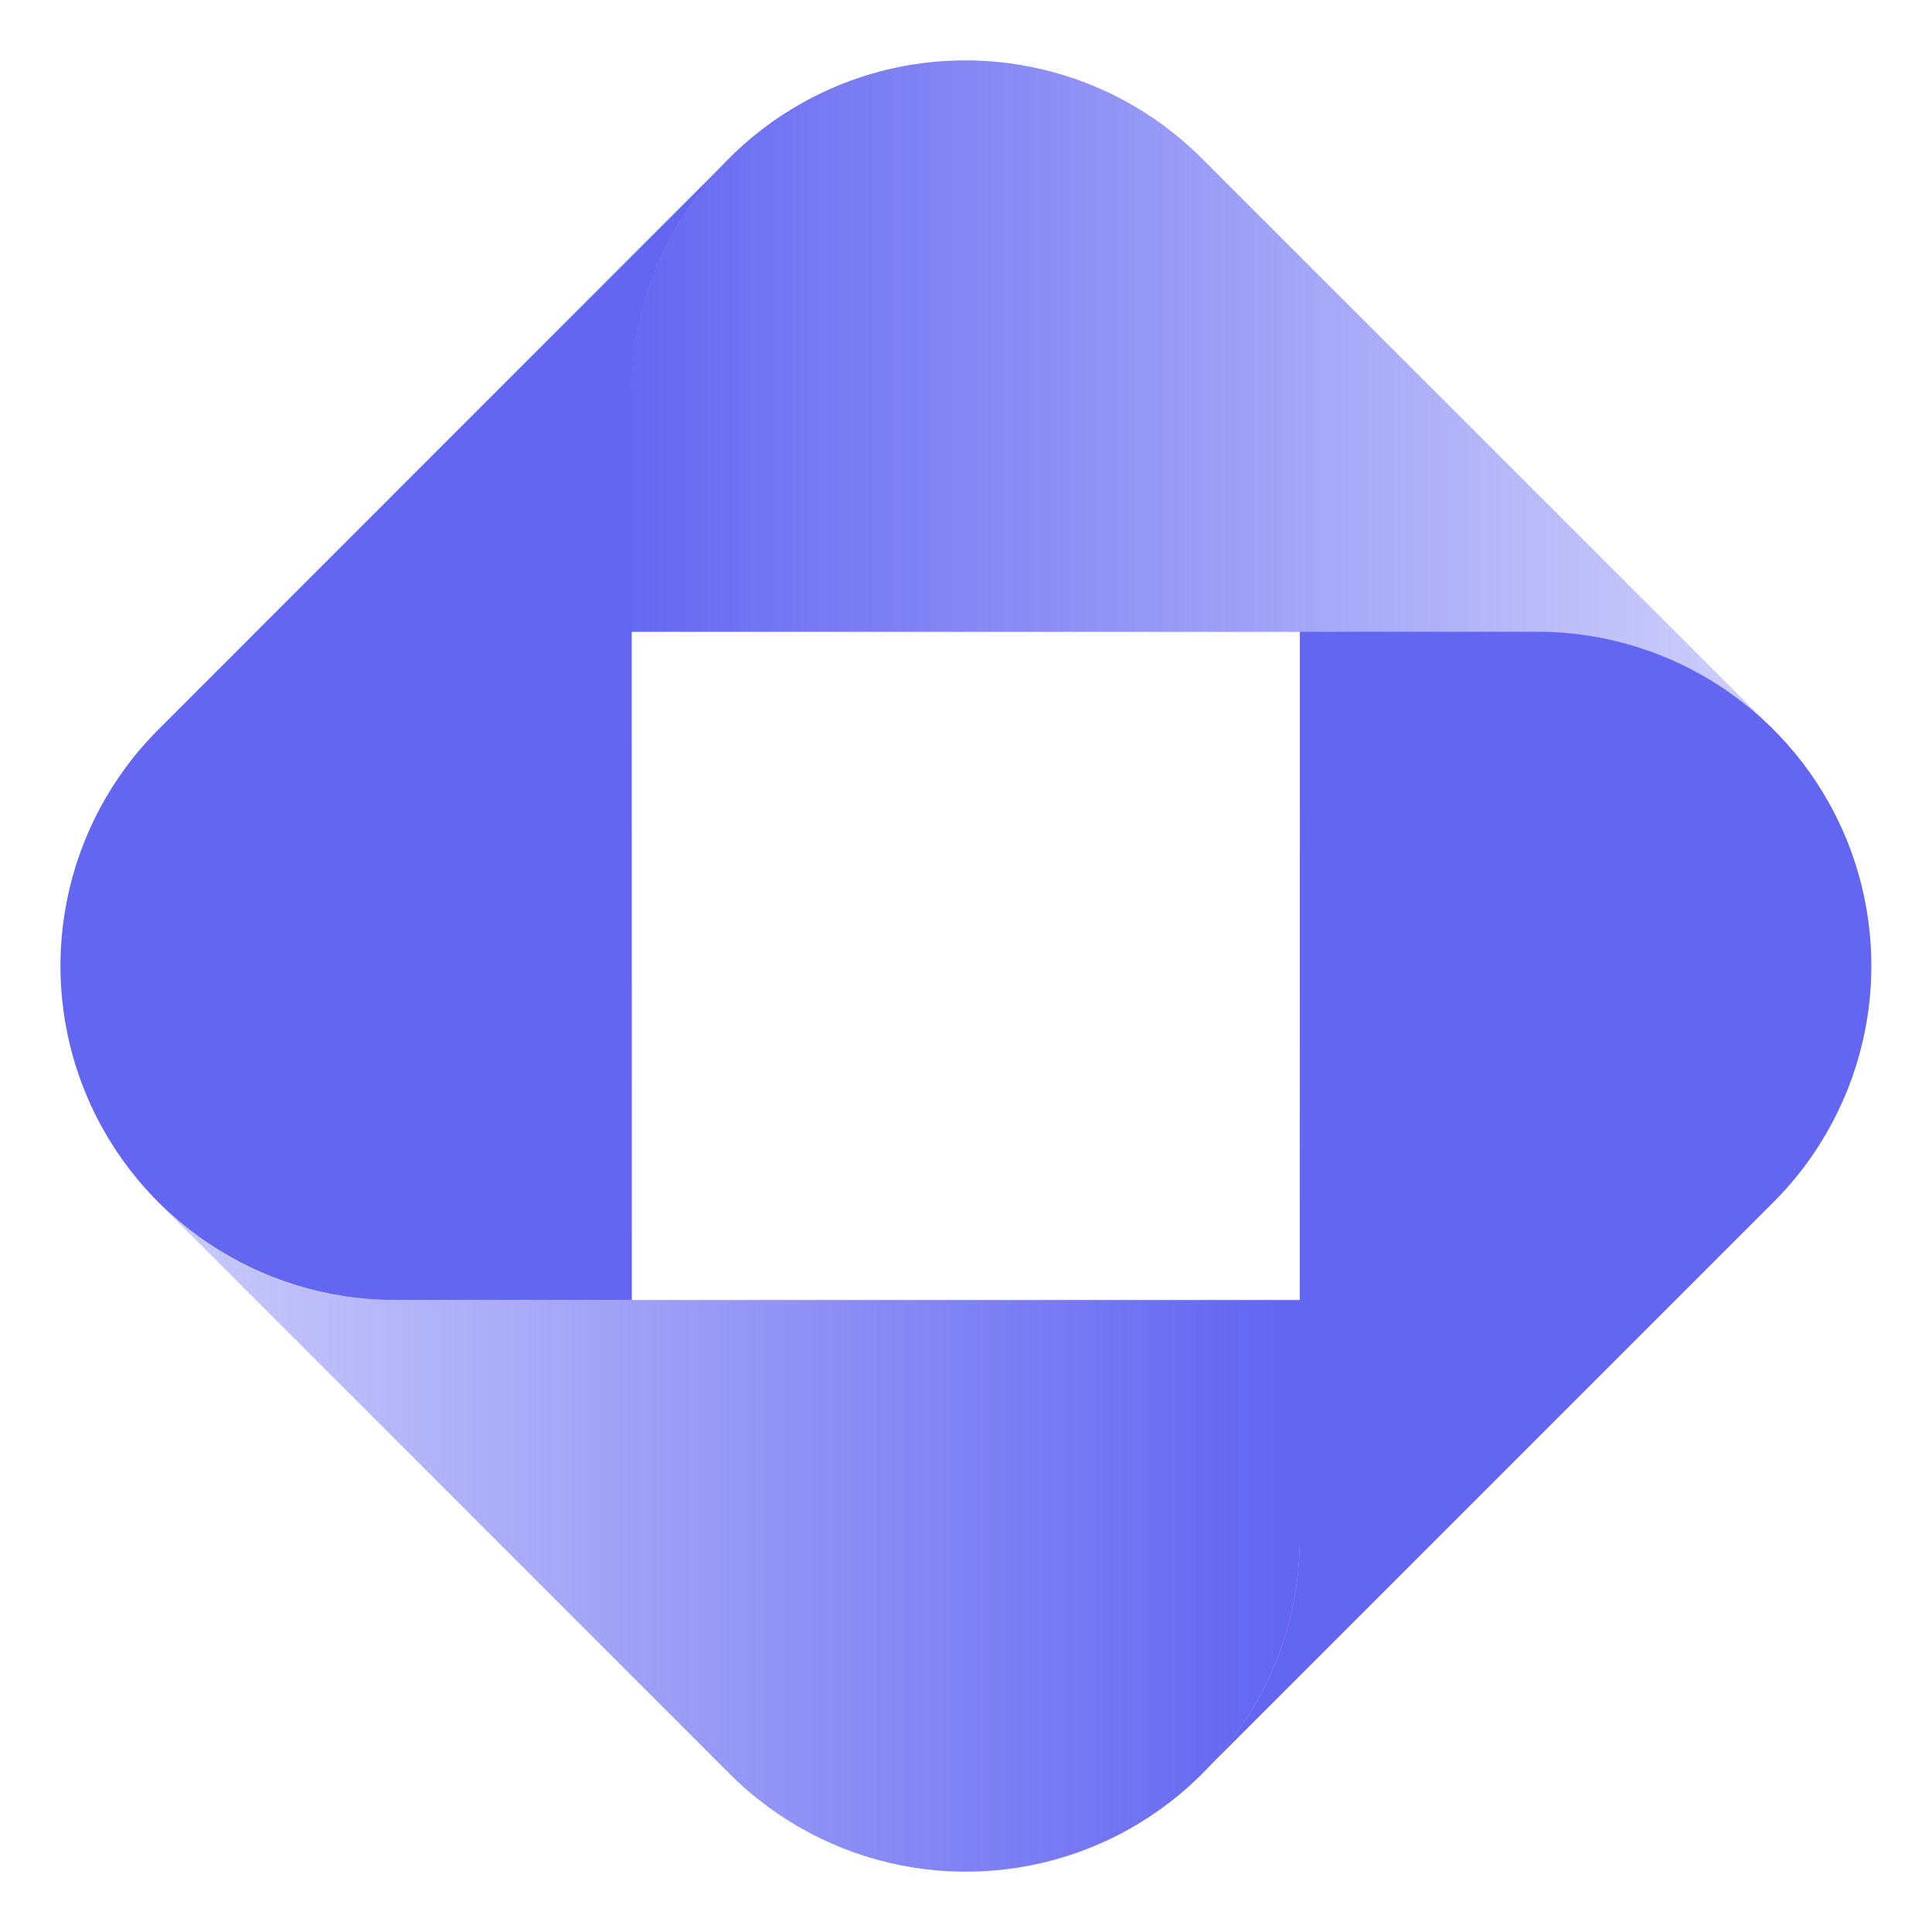
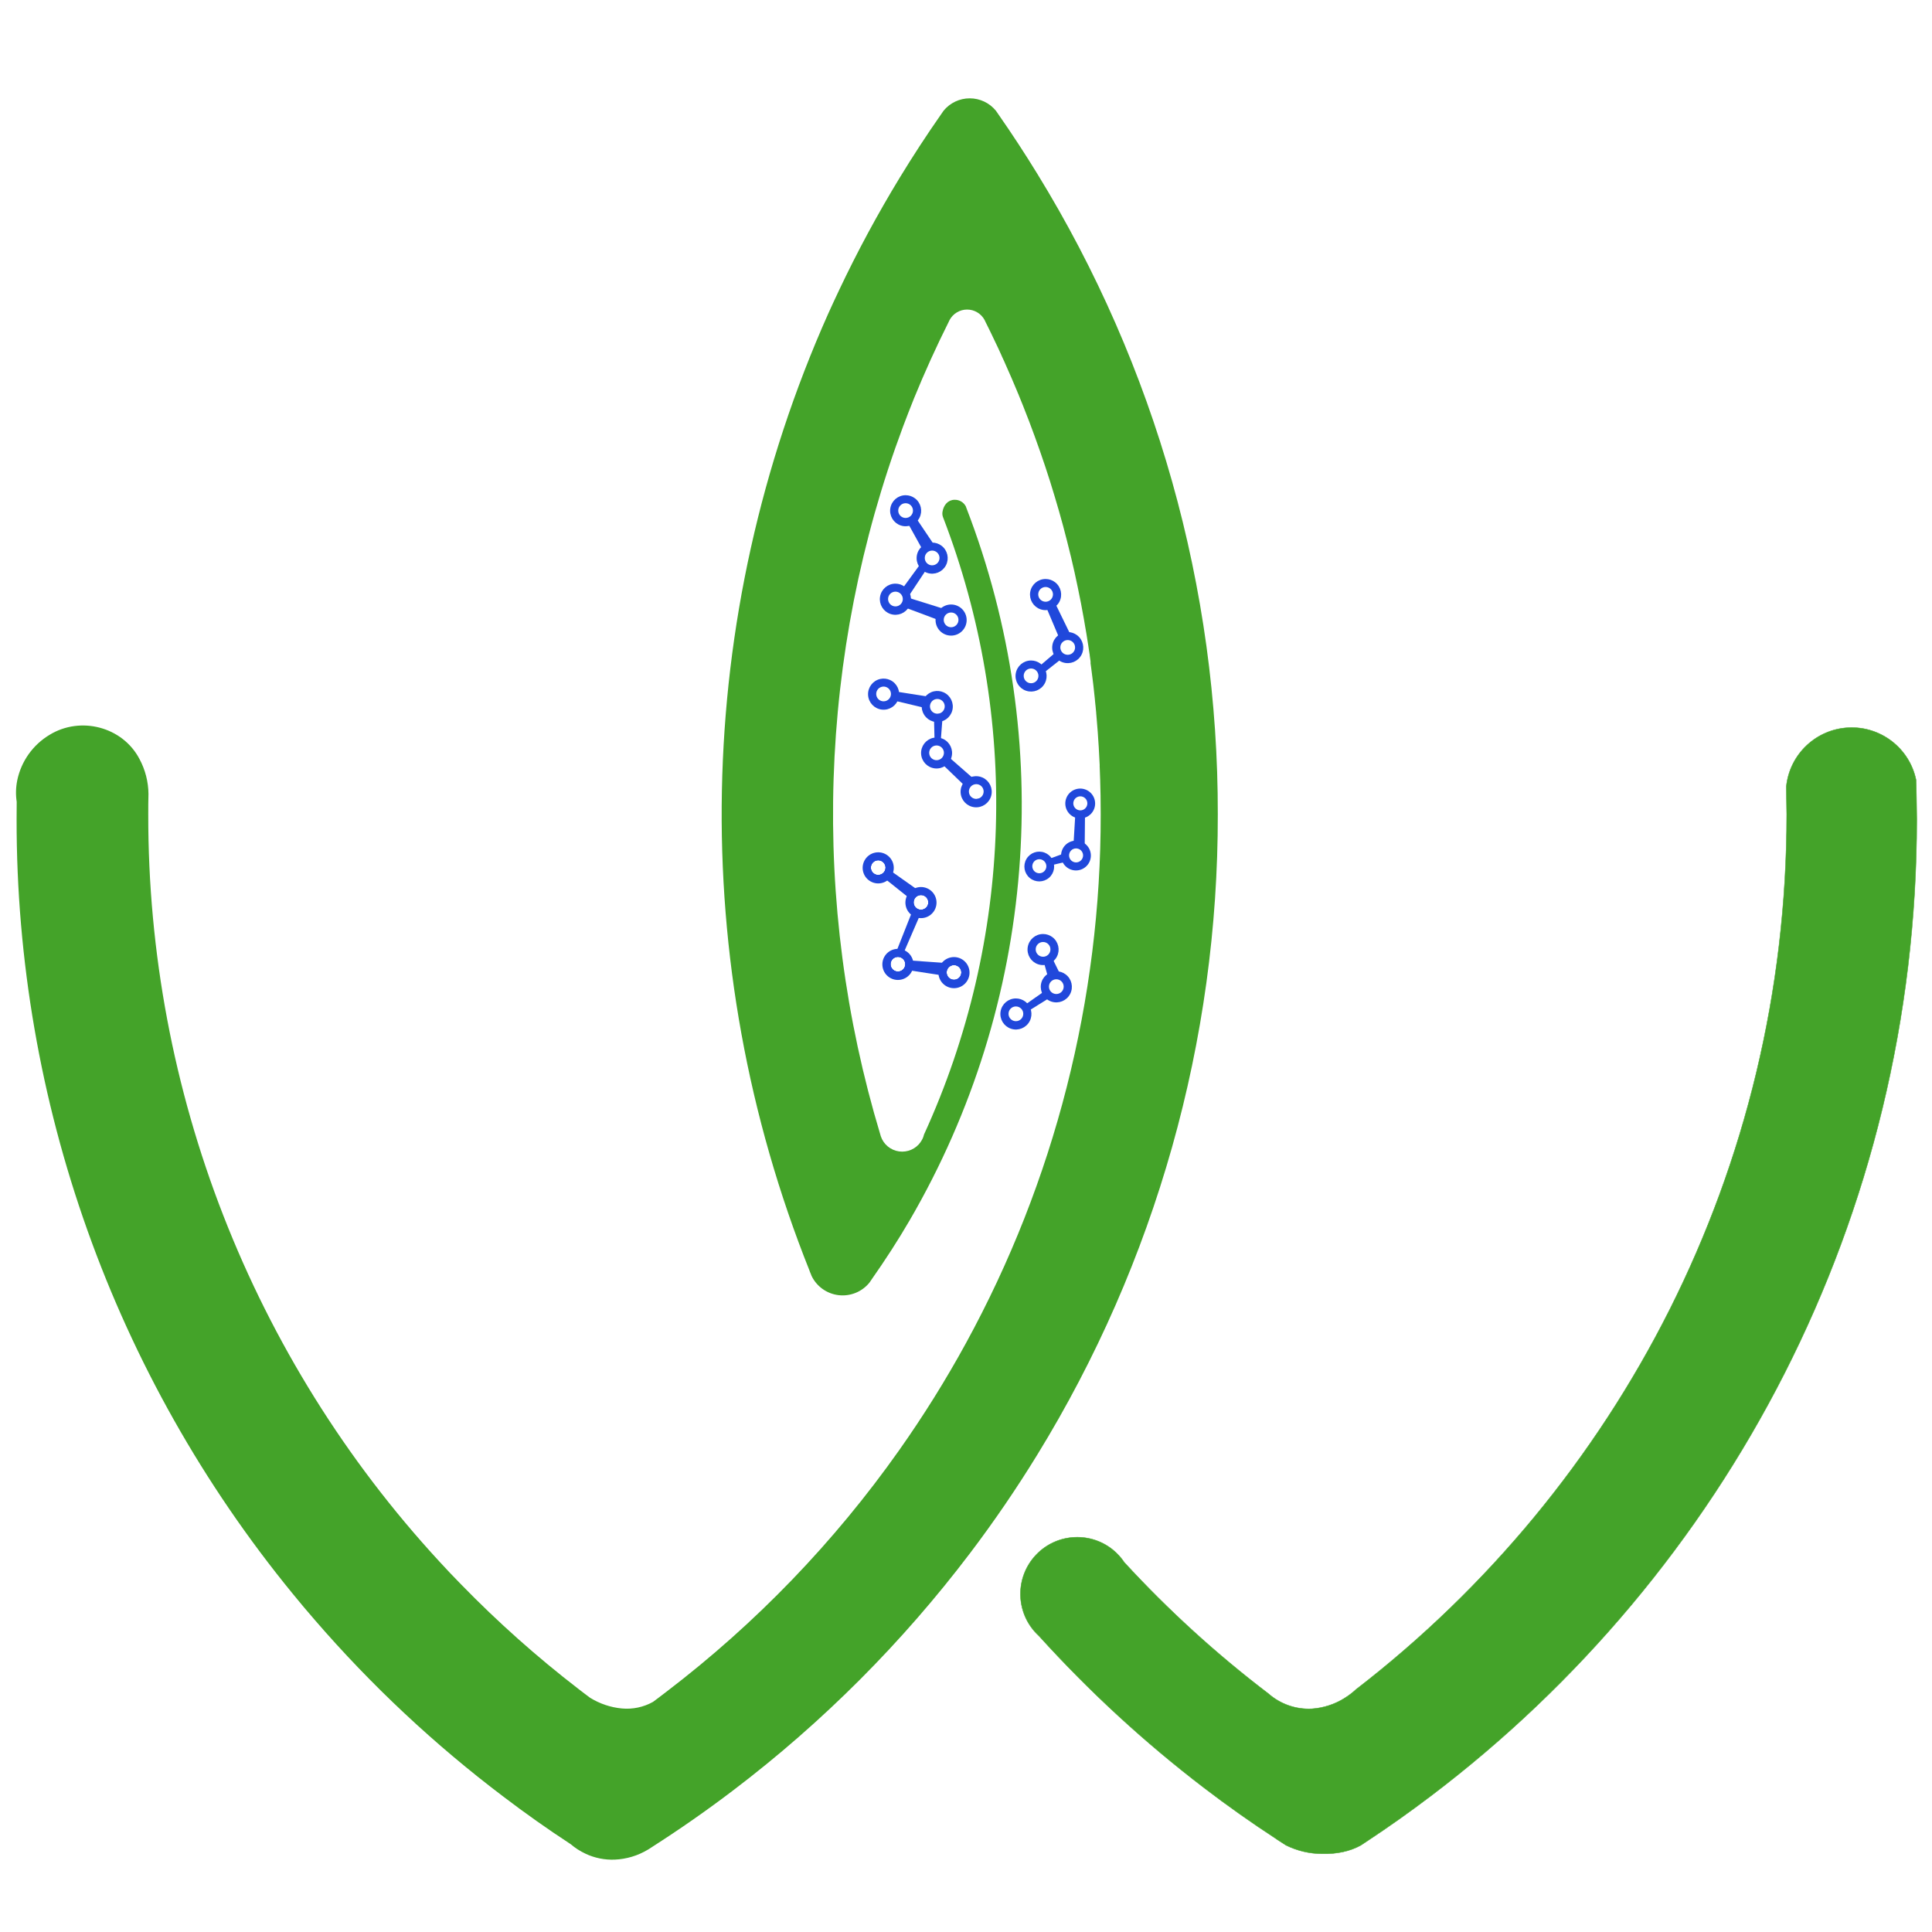
- <svg xmlns="http://www.w3.org/2000/svg" width="32" height="32" fill="none">
-   <path fill="url(#a)" d="M25.46 10.467a5.509 5.509 0 0 1 3.909 1.617l-1.62-1.62-7.847-7.844a5.533 5.533 0 0 0-9.445 3.911v3.934l15.002.002Z" />
-   <path fill="#6366F1" d="M10.463 6.534a5.518 5.518 0 0 1 1.617-3.91l-1.62 1.62-7.84 7.843a5.534 5.534 0 0 0 3.911 9.445h3.934l-.002-14.998ZM21.528 25.465a5.507 5.507 0 0 1-1.618 3.91l1.62-1.62 7.847-7.847a5.534 5.534 0 0 0-3.913-9.445H21.53l-.002 15.002Z" />
-   <path fill="url(#b)" d="M6.529 21.532a5.507 5.507 0 0 1-3.908-1.618l1.62 1.62 7.845 7.847a5.533 5.533 0 0 0 9.445-3.914v-3.935H6.529Z" />
+ <svg xmlns="http://www.w3.org/2000/svg" id="katman_1" data-name="katman 1" viewBox="0 0 1150 1150">
  <defs>
-     <linearGradient id="a" x1="10" x2="29" y1="11" y2="11" gradientUnits="userSpaceOnUse">
-       <stop stop-color="#6366F1" />
-       <stop offset="1" stop-color="#6366F1" stop-opacity=".32" />
-     </linearGradient>
-     <linearGradient id="b" x1="2.164" x2="21.162" y1="29.916" y2="29.916" gradientUnits="userSpaceOnUse">
-       <stop stop-color="#6366F1" stop-opacity=".32" />
-       <stop offset="1" stop-color="#6366F1" />
-     </linearGradient>
+     <style>.cls-1,.cls-2{fill:#44a329;stroke:#44a329;}.cls-1,.cls-2,.cls-3,.cls-4{stroke-miterlimit:10;}.cls-2{stroke-width:0.25px;}.cls-3{fill:#2048db;}.cls-3,.cls-4{stroke:#2048db;}.cls-4{fill:none;}</style>
  </defs>
+   <path class="cls-1" d="M617,103.68q-11-17.94-23-35.16a0,0,0,0,1,0,0c-.53-.8-1.07-1.58-1.63-2.35a19.63,19.63,0,0,0-30.29,0c-.56.77-1.1,1.55-1.63,2.35,0,0,0,0,0,0q-12.77,18.3-24.4,37.39a721.94,721.94,0,0,0-36,66.73c-2.26,4.76-4.47,9.52-6.64,14.34v0a731.27,731.27,0,0,0-11,569.4.15.15,0,0,1,0,.09c.36.86.69,1.76,1.08,2.62,0,0,0,.06,0,.09a20.05,20.05,0,0,0,33.55,4.1,2,2,0,0,0,.39-.53c.36-.51.71-1,1-1.49,0,0,0,0,0,0,8-11.39,15.62-23.14,22.67-35.25A490.61,490.61,0,0,0,574.75,302.5c-.09-.3-.21-.63-.33-.92,0,0,0-.06-.06-.09A6.77,6.77,0,0,0,568.2,298c-3.69,0-6.1,3-6.69,6.69a5.75,5.75,0,0,0,.2,2.77,474.23,474.23,0,0,1-11.27,368.11.1.1,0,0,1,0,.06,12.68,12.68,0,0,1-2,4.35.1.1,0,0,1,0,.06,13.93,13.93,0,0,1-24.61-3.49c-.11-.29-.2-.62-.29-1A660.39,660.39,0,0,1,537,253.89c2.12-5.68,4.35-11.34,6.61-17q9.49-23.25,20.67-45.58a9.64,9.64,0,0,1,.51-1.07,12.34,12.34,0,0,1,21.72,0c.17.36.35.72.5,1.07.66,1.28,1.31,2.59,1.94,3.9s1.3,2.59,1.9,3.9a4.86,4.86,0,0,1,.24.53c1.19,2.44,2.35,4.91,3.51,7.35.47,1,.95,2,1.4,3.07l.62,1.34s0,.05,0,.08c.57,1.16,1.13,2.35,1.64,3.54.21.48.41,1,.62,1.43,1.28,2.83,2.5,5.66,3.75,8.51.68,1.61,1.37,3.21,2.05,4.85.48,1.07.92,2.17,1.37,3.24.06.18.12.33.18.48s.15.36.24.53.15.3.21.45l.09.27a1.8,1.8,0,0,0,.08.21c.87,2.08,1.7,4.16,2.53,6.24.12.3.24.63.36.93,1.16,2.88,2.29,5.8,3.39,8.68,4.4,11.63,8.54,23.42,12.32,35.34q1.42,4.47,2.76,9c.9,3,1.79,6,2.65,9q2.5,8.75,4.73,17.59c.39,1.45.75,2.91,1.1,4.4s.81,3.21,1.19,4.82c.06.21.09.38.15.59q2.15,9,4,18c1.31,6.22,2.53,12.5,3.63,18.77.29,1.7.59,3.36.86,5.06.06.39.15.77.21,1.16.12.62.21,1.22.3,1.81,0,.21.06.39.11.6.06.42.12.86.21,1.31.12.62.21,1.25.3,1.9.21,1.25.42,2.5.6,3.78,0,.24.08.51.11.77.18,1.31.39,2.59.6,3.93l.18,1.1a1,1,0,0,0,0,.3c.18,1.19.32,2.41.5,3.6,0,.06,0,.15,0,.21s0,.12,0,.18,0,.17,0,.26v0a1,1,0,0,1,0,.3.93.93,0,0,0,0,.27c.06.33.09.65.15,1s.12.86.18,1.31c.15,1.16.3,2.35.45,3.51.26,2,.5,3.93.74,5.89l.18,1.52c.27,2.29.53,4.58.74,6.87.06.36.09.74.12,1.1.06.57.12,1.13.15,1.67.09.71.15,1.39.21,2.11,0,.18,0,.33.06.47.09.72.15,1.46.21,2.21.05.56.11,1.13.17,1.69,0,.15,0,.27,0,.39,0,.44.09.86.12,1.28l.45,5.5c.12,1.37.21,2.71.33,4.08,0,.53.06,1.07.11,1.6.09,1.37.18,2.74.27,4.14l.27,4v.18q.27,4.25.45,8.48c0,.39,0,.77.06,1.16s0,.63,0,.92c.11,2.86.23,5.72.32,8.57V465c.09,2.85.15,5.74.21,8.6.06,3.68.09,7.37.09,11.09a654.54,654.54,0,0,1-80.32,315.14,657.53,657.53,0,0,1-39.72,63.66,658.81,658.81,0,0,1-138.66,143.9c-.86.71-1.75,1.37-2.62,2s-1.87,1.46-2.82,2.14-1.7,1.28-2.56,1.91a32.39,32.39,0,0,1-18.89,4,44.28,44.28,0,0,1-19.13-6.45c-2.32-1.7-4.58-3.46-6.87-5.21a657,657,0,0,1-70-62.35q-6.61-6.71-12.94-13.63A655.08,655.08,0,0,1,87.75,484.71c0-4,0-8.09.12-12.14A44.24,44.24,0,0,0,82.57,452c-9.9-18.92-34.62-25.32-52.83-14.16a40.86,40.86,0,0,0-19,26.8v.06a35.67,35.67,0,0,0-.3,12.53v.08c0,3.46-.06,6.94-.06,10.39A725.88,725.88,0,0,0,174.5,948.18q6.51,8,13.36,15.88a729.68,729.68,0,0,0,112.12,105q19.5,14.85,40,28.26s.06.06.09.06a37.63,37.63,0,0,0,8.54,5.5s.06.06.09.06a36.93,36.93,0,0,0,17.17,3.48,41.15,41.15,0,0,0,19.57-5.89c.24-.12.45-.27.68-.41.54-.33,1.08-.69,1.61-1.05l.18-.12q24.9-15.93,48.37-33.79A732.87,732.87,0,0,0,577.13,924.05q21.29-28.11,39.83-58.31a725.21,725.21,0,0,0,107.42-381A725.23,725.23,0,0,0,617,103.68Z" />
+   <path class="cls-2" d="M1140.75,475l-.14-7.23v-.05s-.06-2.36-.12-3.52a39.12,39.12,0,0,0-77.2,3.93v.09l.24,16.45c0,212-100.33,400.51-256.07,520.72l-.05,0a42.6,42.6,0,0,1-7.08,5.42.77.77,0,0,1-.17.12,42,42,0,0,1-19.25,6.21,36.3,36.3,0,0,1-26-9.1s-.06-.06-.09-.06a656.07,656.07,0,0,1-85.56-77.94,34.82,34.82,0,0,0-6.87-7.56,33.78,33.78,0,0,0-44.09,51.14l.12.12a732.42,732.42,0,0,0,98.32,90.47q20.92,16,43,30.4a3.56,3.56,0,0,0,.41.3.41.41,0,0,1,.12.09c1.73,1.13,3.42,2.2,5.15,3.33a48.88,48.88,0,0,0,21.51,5.09c8.95.23,16.78-1.55,23-5a.27.27,0,0,1,.15-.09l3.51-2.32q19.41-12.81,37.93-26.86c175.82-133.07,289.4-344,289.4-581.51Z" />
+   <path class="cls-3" d="M646.05,470.47a8.38,8.38,0,1,0,4.74,10.86A8.39,8.39,0,0,0,646.05,470.47Zm-4.7,12.07a4.68,4.68,0,1,1,6.06-2.65A4.67,4.67,0,0,1,641.35,482.54Z" />
+   <path class="cls-3" d="M643.51,501.46a8.37,8.37,0,1,0,4.74,10.85A8.37,8.37,0,0,0,643.51,501.46Zm-4.7,12.06a4.67,4.67,0,1,1,6.06-2.64A4.68,4.68,0,0,1,638.81,513.52Z" />
+   <path class="cls-3" d="M621.65,508a8.36,8.36,0,1,0,4.06,3.37A8.39,8.39,0,0,0,621.65,508ZM617,520a4.68,4.68,0,1,1,6-2.65A4.68,4.68,0,0,1,617,520Z" />
+   <polygon class="cls-3" points="632.08 508.99 632.89 512.85 626.83 514.25 625.71 511.32 632.08 508.99" />
+   <polygon class="cls-3" points="639.59 500.93 640.47 486.28 645.32 486.31 645.17 502.34 639.59 500.93" />
+   <path class="cls-3" d="M524.07,404.63a8.76,8.76,0,1,0,5.49.57A8.76,8.76,0,0,0,524.07,404.63ZM527,417.84a4.89,4.89,0,1,1,3.72-5.82A4.88,4.88,0,0,1,527,417.84Z" />
+   <path class="cls-3" d="M556,412a8.75,8.75,0,1,0,5.48.56A8.76,8.76,0,0,0,556,412Zm3,13.21a4.89,4.89,0,1,1,3.72-5.83A4.89,4.89,0,0,1,559,425.23Z" />
+   <path class="cls-3" d="M555.59,439.68a8.73,8.73,0,1,0,5.48.56A8.66,8.66,0,0,0,555.59,439.68Zm2.94,13.21a4.89,4.89,0,1,1,3.72-5.83A4.9,4.9,0,0,1,558.53,452.89Z" />
+   <path class="cls-3" d="M579.17,462.71a8.77,8.77,0,1,0,5.48.57A8.75,8.75,0,0,0,579.17,462.71Zm3,13.21a4.89,4.89,0,1,1,3.72-5.82A4.89,4.89,0,0,1,582.12,475.92Z" />
+   <polygon class="cls-3" points="562.29 455.54 573.7 466.52 578.15 463 565.44 451.87 562.29 455.54" />
+   <polygon class="cls-3" points="559.57 439.73 560.39 428.99 556.49 429.21 556.75 439.42 559.57 439.73" />
+   <polygon class="cls-3" points="533.89 416.9 548.93 420.48 551.19 414.96 534.75 412.36 533.89 416.9" />
+   <path class="cls-3" d="M539.06,295.27a8.74,8.74,0,1,0,5.23,1.73A8.76,8.76,0,0,0,539.06,295.27Zm0,13.54a4.89,4.89,0,1,1,4.88-4.89A4.89,4.89,0,0,1,539.09,308.81Z" />
+   <path class="cls-3" d="M554.85,323.47a8.75,8.75,0,1,0,5.23,1.73A8.76,8.76,0,0,0,554.85,323.47Zm0,13.54a4.89,4.89,0,1,1,4.89-4.89A4.89,4.89,0,0,1,554.88,337Z" />
+   <path class="cls-3" d="M533,347.91a8.77,8.77,0,1,0,5.23,1.74A8.76,8.76,0,0,0,533,347.91Zm0,13.54a4.89,4.89,0,1,1,4.89-4.89A4.89,4.89,0,0,1,533.07,361.45Z" />
+   <path class="cls-3" d="M566.13,360.32a8.78,8.78,0,0,0-8.76,8.76,8.76,8.76,0,1,0,8.76-8.76Zm0,13.54a4.89,4.89,0,1,1,4.89-4.89A4.89,4.89,0,0,1,566.16,373.86Z" />
+   <polygon class="cls-3" points="541.8 356.67 560.38 362.48 557.43 368.08 540.25 361.64 541.8 356.67" />
+   <polygon class="cls-3" points="541.19 353.47 550.31 339.72 547.51 337.01 538.27 349.65 541.19 353.47" />
+   <polygon class="cls-3" points="548.92 325.78 541.53 312.43 545.64 309.79 554.85 323.47 548.92 325.78" />
+   <path class="cls-3" d="M620.87,556.46a8.75,8.75,0,1,0,5.23,1.73A8.71,8.71,0,0,0,620.87,556.46Zm0,13.53a4.89,4.89,0,1,1,4.89-4.89A4.89,4.89,0,0,1,620.9,570Z" />
+   <path class="cls-3" d="M628.77,578.64a8.76,8.76,0,1,0,5.23,1.74A8.69,8.69,0,0,0,628.77,578.64Zm0,13.54a4.89,4.89,0,1,1,4.88-4.89A4.89,4.89,0,0,1,628.8,592.18Z" />
+   <path class="cls-3" d="M604.7,594.81a8.75,8.75,0,1,0,5.23,1.73A8.77,8.77,0,0,0,604.7,594.81Zm0,13.54a4.89,4.89,0,1,1,4.89-4.89A4.89,4.89,0,0,1,604.73,608.35Z" />
+   <polygon class="cls-3" points="623.3 594.24 612.97 600.69 611.34 597.86 620.87 591.19 623.3 594.24" />
+   <polygon class="cls-3" points="623.91 580.11 622.17 573.88 626.55 571.88 629.91 578.72 623.91 580.11" />
+   <path class="cls-3" d="M622.38,345.14a8.77,8.77,0,1,0,5.23,1.74A8.74,8.74,0,0,0,622.38,345.14Zm0,13.54a4.89,4.89,0,1,1,4.89-4.89A4.89,4.89,0,0,1,622.41,358.68Z" />
+   <path class="cls-3" d="M635.54,376.73a8.75,8.75,0,1,0,5.23,1.73A8.73,8.73,0,0,0,635.54,376.73Zm0,13.53a4.89,4.89,0,1,1,4.89-4.88A4.88,4.88,0,0,1,635.57,390.26Z" />
+   <path class="cls-3" d="M613.73,393.65a8.75,8.75,0,1,0,5.23,1.73A8.69,8.69,0,0,0,613.73,393.65Zm0,13.54a4.89,4.89,0,1,1,4.89-4.89A4.89,4.89,0,0,1,613.76,407.19Z" />
+   <polygon class="cls-3" points="627.75 389.48 619.89 396.18 621.94 399.34 630.45 392.61 627.75 389.48" />
+   <polygon class="cls-3" points="630.45 378.36 623.76 362.55 628.19 360.45 636.14 376.75 630.45 378.36" />
+   <circle class="cls-4" cx="522.74" cy="516.43" r="4.89" />
+   <path class="cls-3" d="M521,508a8.76,8.76,0,1,0,10.33,6.84A8.76,8.76,0,0,0,521,508Zm2.72,13.26a4.89,4.89,0,1,1,3.82-5.76A4.88,4.88,0,0,1,523.71,521.22Z" />
+   <circle class="cls-4" cx="522.74" cy="516.43" r="4.89" />
+   <circle class="cls-4" cx="548.2" cy="537.14" r="4.89" />
+   <path class="cls-3" d="M546.45,528.67a8.76,8.76,0,1,0,10.33,6.85A8.75,8.75,0,0,0,546.45,528.67Zm2.72,13.26a4.89,4.89,0,1,1,3.82-5.76A4.88,4.88,0,0,1,549.17,541.93Z" />
+   <circle class="cls-4" cx="548.2" cy="537.14" r="4.89" />
+   <circle class="cls-4" cx="534.48" cy="573.94" r="4.89" />
+   <path class="cls-3" d="M532.74,565.46a8.76,8.76,0,1,0,10.32,6.85A8.77,8.77,0,0,0,532.74,565.46Zm2.71,13.27a4.89,4.89,0,1,1,3.82-5.76A4.9,4.9,0,0,1,535.45,578.73Z" />
+   <circle class="cls-4" cx="534.48" cy="573.94" r="4.89" />
+   <circle class="cls-4" cx="567.85" cy="578.83" r="4.89" />
+   <path class="cls-3" d="M566.11,570.36a8.76,8.76,0,1,0,10.32,6.85A8.76,8.76,0,0,0,566.11,570.36Zm2.71,13.26a4.89,4.89,0,1,1,3.82-5.76A4.88,4.88,0,0,1,568.82,583.62Z" />
+   <circle class="cls-4" cx="567.85" cy="578.83" r="4.89" />
+   <polygon class="cls-3" points="528.09 523.47 540.39 533.27 544.47 529.07 530.97 519.52 528.09 523.47" />
+   <polygon class="cls-3" points="542.86 544.2 534.52 565.29 537.86 565.97 546.57 545.86 542.86 544.2" />
+   <polygon class="cls-3" points="543.06 572.31 560.93 573.57 559.13 579.81 542.61 577.28 543.06 572.31" />
</svg>
